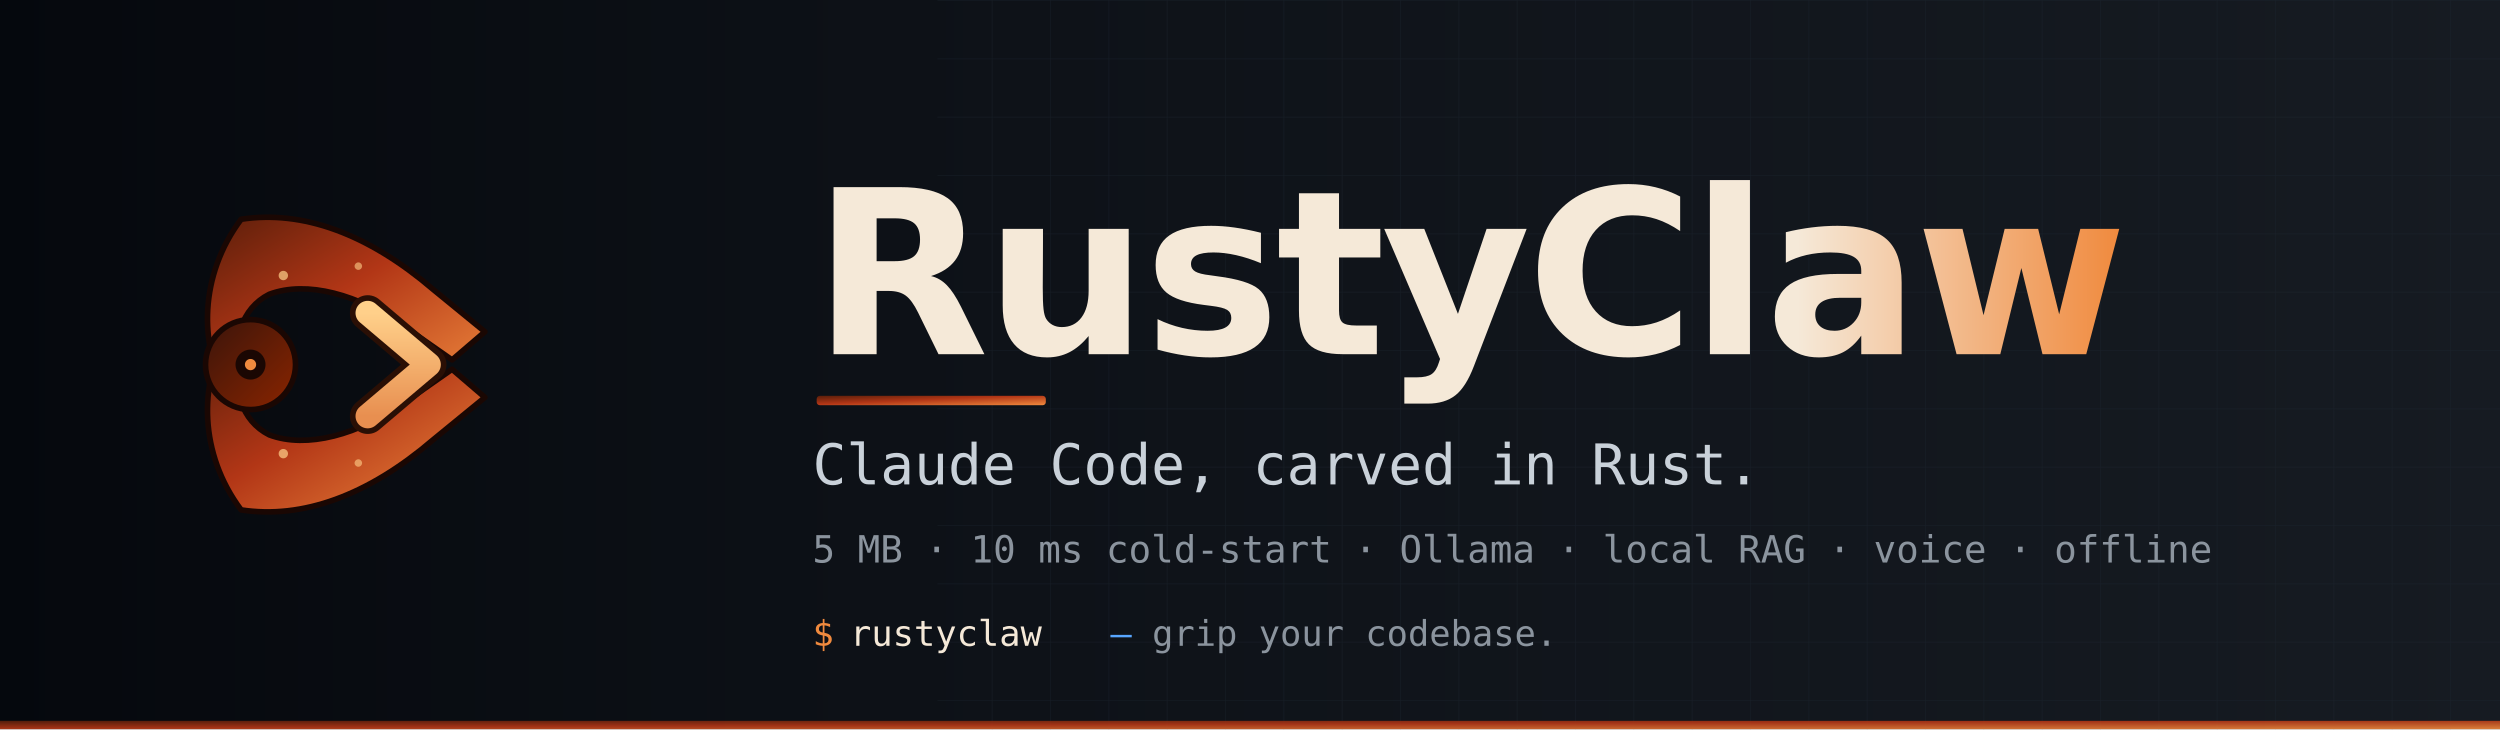
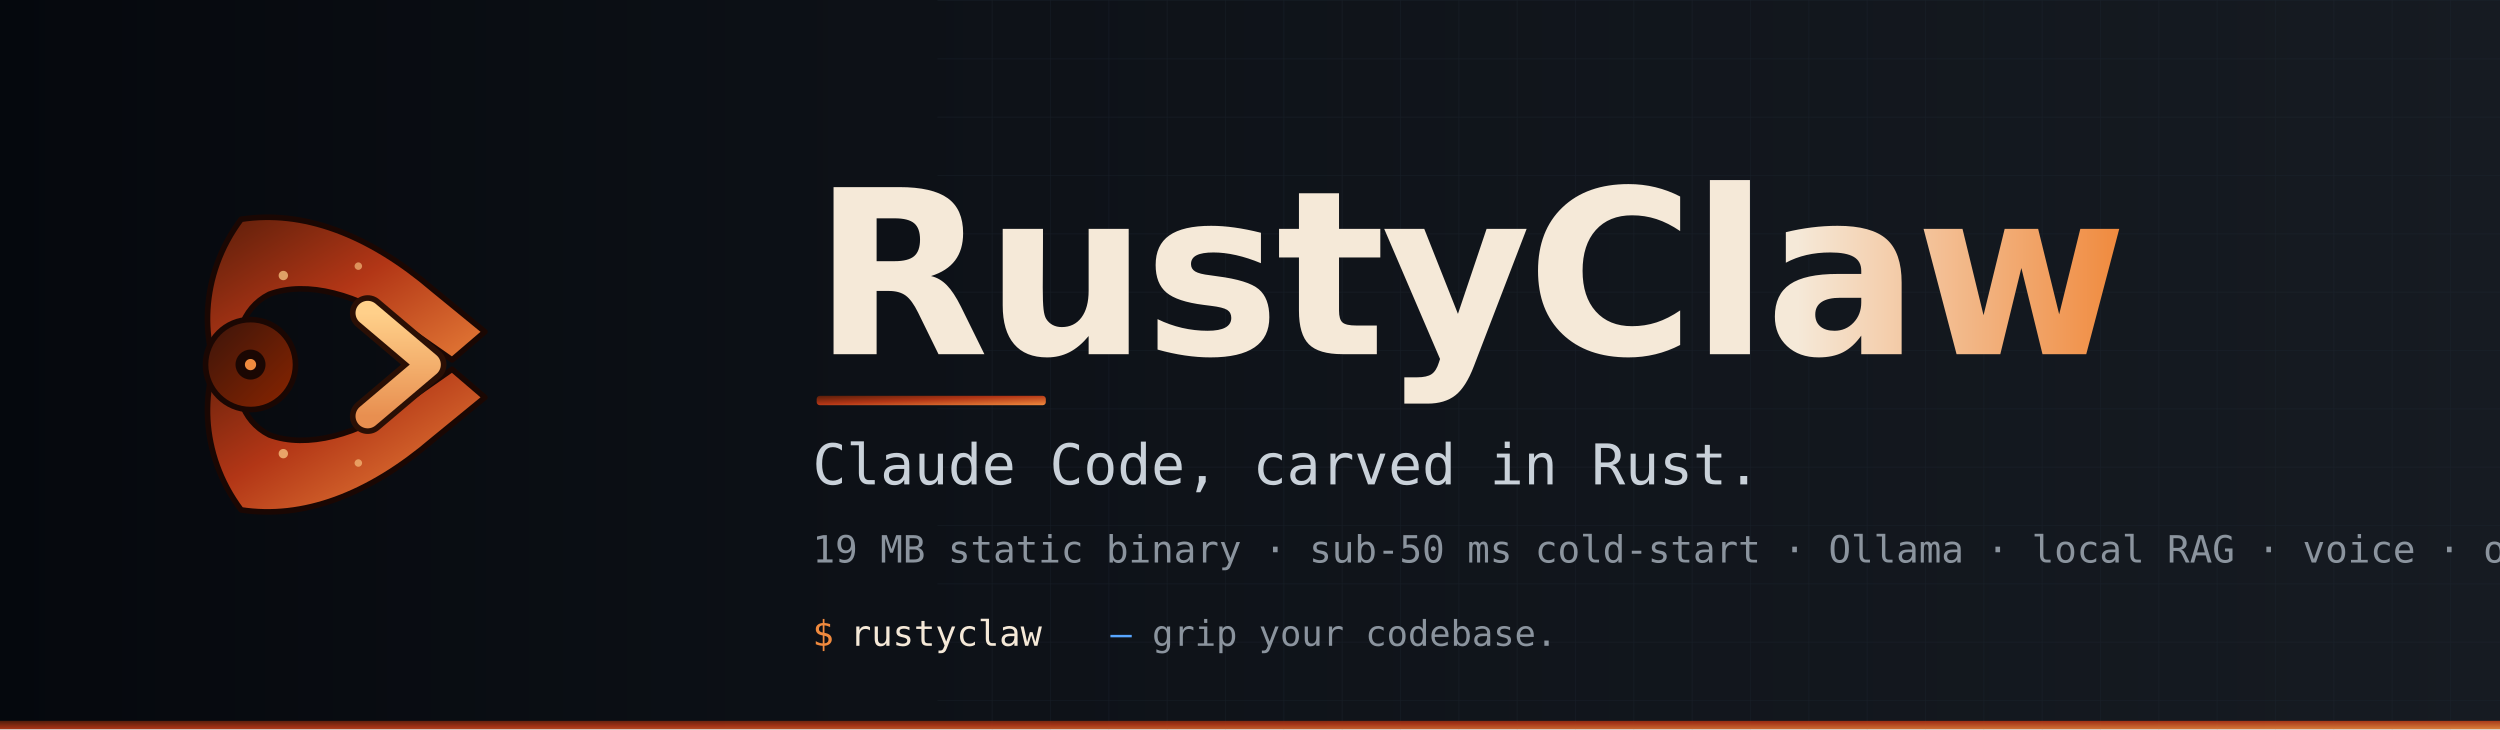
<svg xmlns="http://www.w3.org/2000/svg" viewBox="0 0 2400 700" role="img" aria-label="RustyClaw — Claude Code, carved in Rust">
  <defs>
    <linearGradient id="bg" x1="0" y1="0" x2="1" y2="0">
      <stop offset="0" stop-color="#05080D" />
      <stop offset="0.35" stop-color="#0D1117" />
      <stop offset="1" stop-color="#161B22" />
    </linearGradient>
    <linearGradient id="rust" x1="0" y1="0" x2="1" y2="1">
      <stop offset="0" stop-color="#5A1E0A" />
      <stop offset="0.45" stop-color="#B23616" />
      <stop offset="1" stop-color="#F08A3E" />
    </linearGradient>
    <linearGradient id="rustDark" x1="0" y1="0" x2="1" y2="1">
      <stop offset="0" stop-color="#3A140A" />
      <stop offset="1" stop-color="#8B2500" />
    </linearGradient>
    <linearGradient id="bronze" x1="0" y1="0" x2="0" y2="1">
      <stop offset="0" stop-color="#FFD08A" />
      <stop offset="1" stop-color="#E88F50" />
    </linearGradient>
    <linearGradient id="wordmark" x1="0" y1="0" x2="1" y2="0">
      <stop offset="0" stop-color="#F5E9D8" />
      <stop offset="0.75" stop-color="#F5E9D8" />
      <stop offset="1" stop-color="#F08A3E" />
    </linearGradient>
    <pattern id="grid" x="0" y="0" width="56" height="56" patternUnits="userSpaceOnUse">
      <path d="M 56 0 L 0 0 0 56" fill="none" stroke="#1F2833" stroke-width="1" />
    </pattern>
  </defs>
  <rect width="2400" height="700" fill="url(#bg)" />
  <rect x="900" y="0" width="1500" height="700" fill="url(#grid)" opacity="0.5" />
  <rect x="0" y="692" width="2400" height="8" fill="url(#rust)" opacity="0.9" />
  <g transform="translate(380 350) scale(0.9)">
    <path d="       M -165 -155       C -100 -165, -30 -140, 40 -80       L 95 -35       L 60 -5       L 10 -40       C -40 -75, -95 -90, -135 -75       C -165 -60, -175 -25, -165 10       L -180 30       C -210 -20, -210 -95, -165 -155 Z" fill="url(#rust)" stroke="#1A0703" stroke-width="6" stroke-linejoin="round" />
    <path d="       M -165 155       C -100 165, -30 140, 40 80       L 95 35       L 60 5       L 10 40       C -40 75, -95 90, -135 75       C -165 60, -175 25, -165 -10       L -180 -30       C -210 20, -210 95, -165 155 Z" fill="url(#rust)" stroke="#1A0703" stroke-width="6" stroke-linejoin="round" />
    <circle cx="-155" cy="0" r="48" fill="url(#rustDark)" stroke="#1A0703" stroke-width="6" />
    <circle cx="-155" cy="0" r="16" fill="#1A0703" />
    <circle cx="-155" cy="0" r="6" fill="#F08A3E" />
    <circle cx="-120" cy="-95" r="5" fill="#FFD08A" opacity="0.7" />
    <circle cx="-40" cy="-105" r="4" fill="#FFD08A" opacity="0.6" />
    <circle cx="-120" cy="95" r="5" fill="#FFD08A" opacity="0.7" />
    <circle cx="-40" cy="105" r="4" fill="#FFD08A" opacity="0.6" />
    <polyline points="-30,-55 35,0 -30,55" fill="none" stroke="#2A0F05" stroke-width="38" stroke-linecap="round" stroke-linejoin="round" />
    <polyline points="-30,-55 35,0 -30,55" fill="none" stroke="url(#bronze)" stroke-width="26" stroke-linecap="round" stroke-linejoin="round" />
  </g>
  <g font-family="DejaVu Sans, Inter, 'Helvetica Neue', Helvetica, Arial, sans-serif">
    <text x="780" y="340" font-size="220" font-weight="900" fill="url(#wordmark)" letter-spacing="-4">RustyClaw</text>
    <rect x="784" y="380" width="220" height="9" fill="url(#rust)" rx="3" />
  </g>
  <g font-family="JetBrainsMono Nerd Font, JetBrains Mono, Fira Code, ui-monospace, Menlo, Consolas, monospace">
    <text x="780" y="465" font-size="54" font-weight="500" fill="#C9D1D9">Claude Code, carved in Rust.</text>
-     <text x="780" y="540" font-size="36" font-weight="400" fill="#8B949E">5 MB · 10 ms cold-start · Ollama · local RAG · voice · offline</text>
+     <text x="780" y="540" font-size="36" font-weight="400" fill="#8B949E">19 MB static binary · sub-50 ms cold-start · Ollama · local RAG · voice · offline</text>
    <g transform="translate(780 620)" font-size="34" font-weight="500">
      <text fill="#F08A3E">$</text>
      <text x="36" fill="#F5E9D8">rustyclaw</text>
      <text x="286" fill="#58A6FF">—</text>
      <text x="326" fill="#8B949E">grip your codebase.</text>
    </g>
  </g>
</svg>
